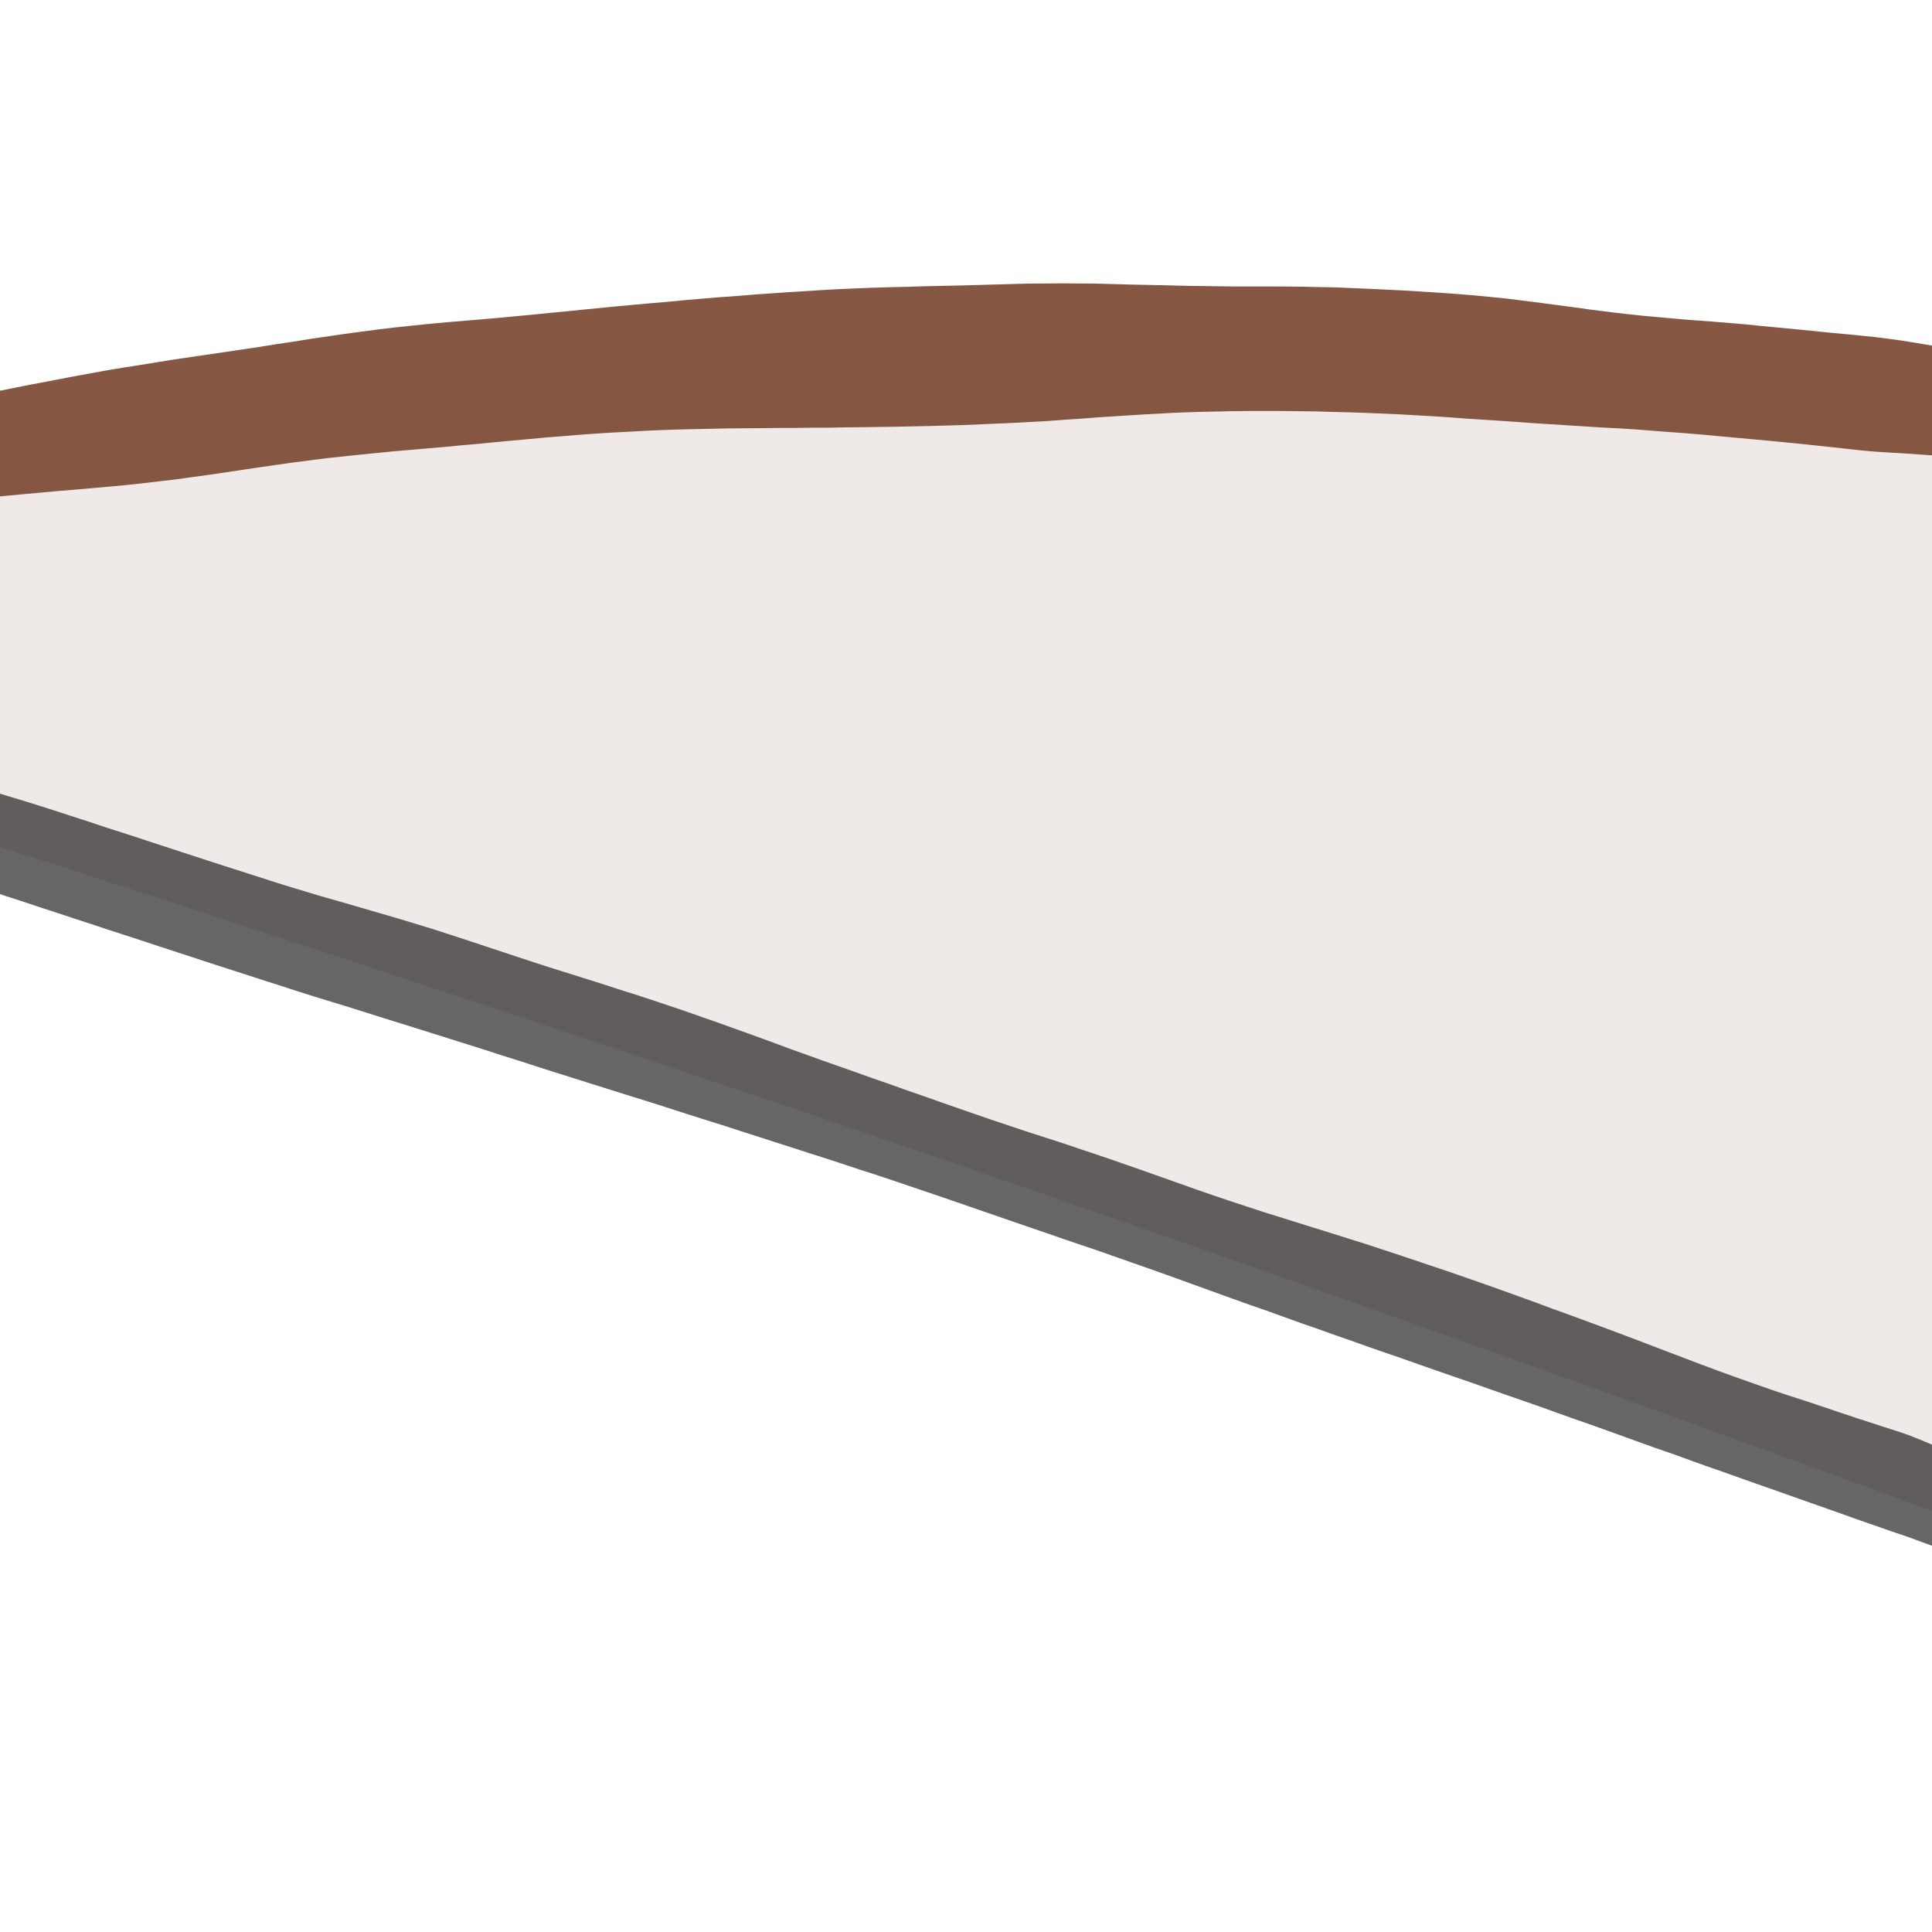
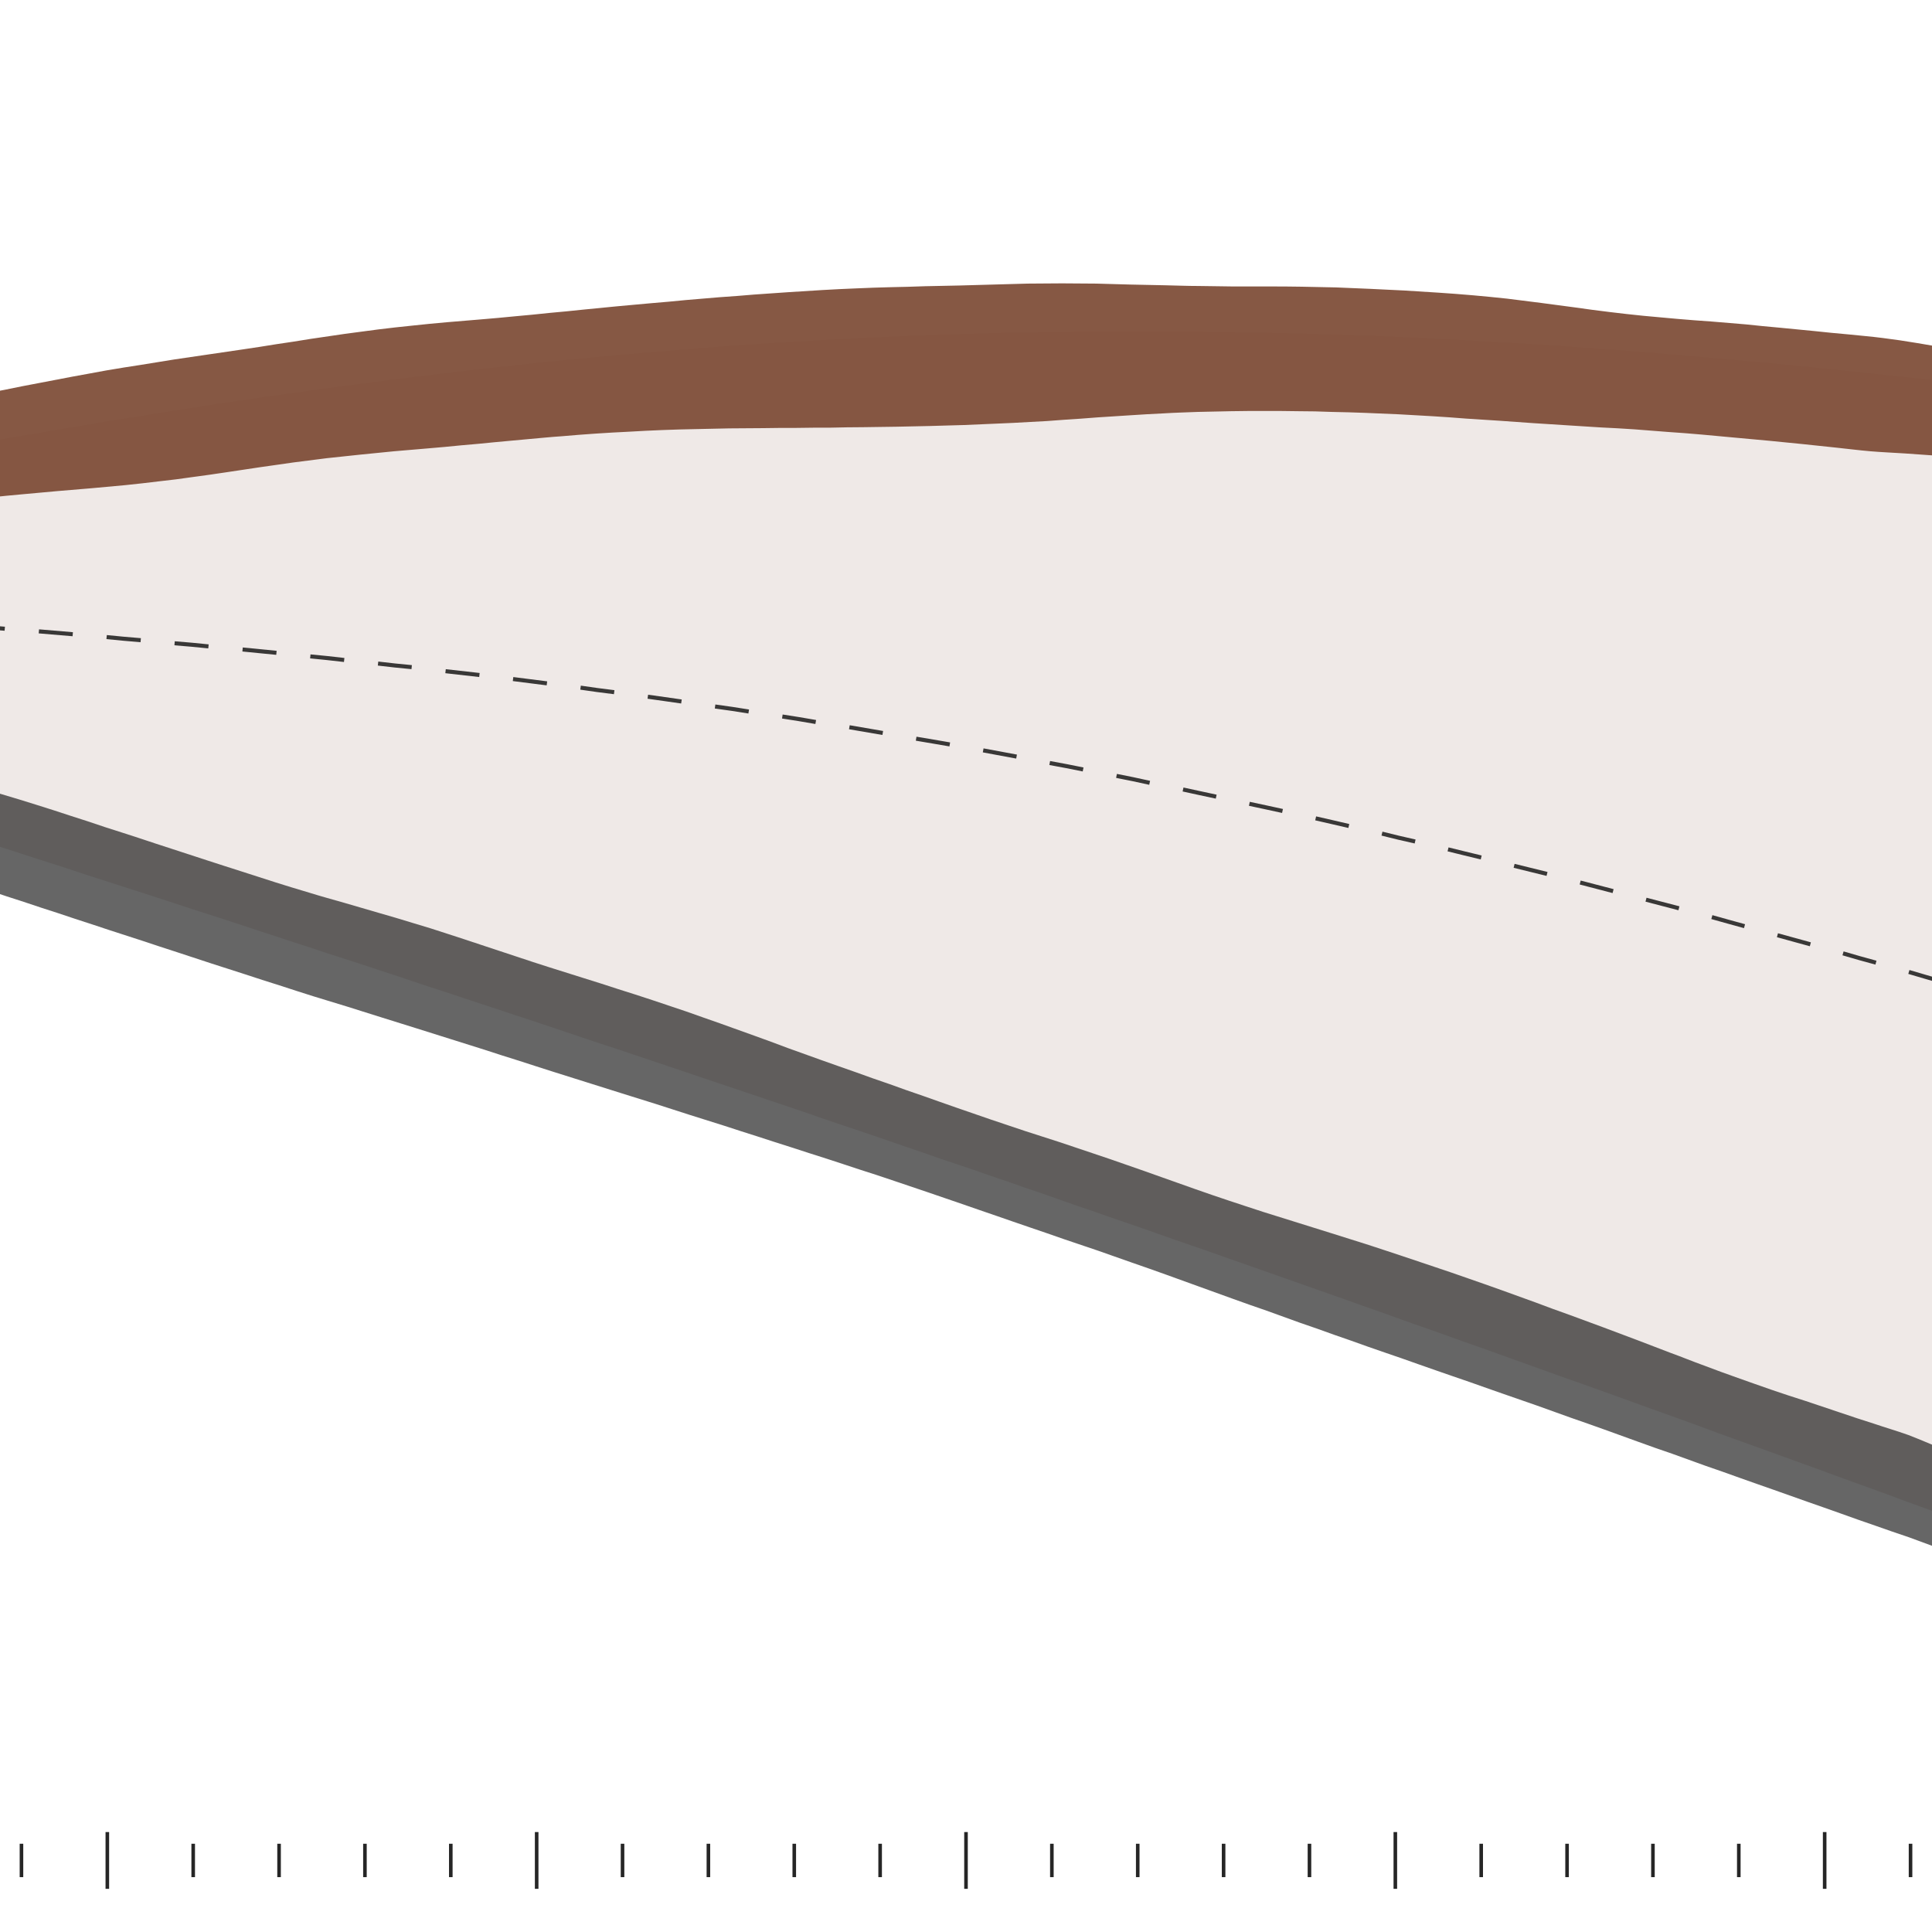
<svg xmlns="http://www.w3.org/2000/svg" viewBox="95 100 810 810" width="1000" height="1000" role="img" aria-label="Duas trajetorias e o intervalo entre elas como area">
  <rect x="-200" y="-200" width="1400" height="1400" fill="#FFF" />
  <path d="M-140.0,330.0 C-137.6,329.5 -130.6,328.1 -125.9,327.1 C-121.1,326.2 -116.4,325.2 -111.7,324.2 C-107.0,323.3 -102.3,322.3 -97.6,321.4 C-92.8,320.4 -88.1,319.4 -83.4,318.5 C-78.7,317.5 -74.0,316.6 -69.3,315.6 C-64.6,314.7 -59.8,313.7 -55.1,312.8 C-50.4,311.8 -45.7,310.9 -41.0,310.0 C-36.3,309.0 -31.5,308.1 -26.8,307.2 C-22.1,306.2 -17.4,305.3 -12.7,304.4 C-8.0,303.5 -3.2,302.5 1.5,301.6 C6.2,300.7 10.9,299.8 15.6,298.9 C20.3,298.0 25.1,297.1 29.8,296.2 C34.5,295.3 39.2,294.4 43.9,293.6 C48.6,292.7 53.4,291.8 58.1,290.9 C62.8,290.1 67.5,289.2 72.2,288.4 C77.0,287.5 81.7,286.7 86.4,285.8 C91.1,285.0 95.8,284.1 100.6,283.3 C105.3,282.5 110.0,281.7 114.7,280.9 C119.4,280.1 124.2,279.3 128.9,278.5 C133.6,277.7 138.3,276.9 143.0,276.1 C147.8,275.4 152.5,274.6 157.2,273.9 C161.9,273.1 166.6,272.4 171.4,271.6 C176.1,270.9 180.8,270.2 185.5,269.4 C190.3,268.7 195.0,268.0 199.7,267.3 C204.4,266.6 209.2,266.0 213.9,265.3 C218.6,264.6 223.3,264.0 228.1,263.3 C232.8,262.7 237.5,262.0 242.2,261.4 C247.0,260.8 251.7,260.2 256.4,259.6 C261.1,258.9 265.9,258.4 270.6,257.8 C275.3,257.2 280.0,256.6 284.8,256.1 C289.5,255.5 294.2,255.0 299.0,254.4 C303.7,253.9 308.4,253.4 313.1,252.9 C317.9,252.4 322.6,251.9 327.3,251.4 C332.1,250.9 336.8,250.5 341.5,250.0 C346.3,249.6 351.0,249.1 355.7,248.7 C360.5,248.3 365.2,247.9 369.9,247.5 C374.7,247.1 379.4,246.7 384.1,246.3 C388.9,245.9 393.6,245.6 398.3,245.2 C403.1,244.9 407.8,244.5 412.5,244.2 C417.3,243.9 422.0,243.6 426.7,243.3 C431.5,243.0 436.2,242.8 440.9,242.5 C445.7,242.2 450.4,242.0 455.2,241.8 C459.9,241.5 464.6,241.3 469.4,241.1 C474.1,240.9 478.9,240.7 483.6,240.5 C488.3,240.3 493.1,240.2 497.8,240.0 C502.6,239.9 507.3,239.8 512.0,239.6 C516.8,239.5 521.5,239.4 526.3,239.3 C531.0,239.2 535.7,239.1 540.5,239.1 C545.2,239.0 550.0,239.0 554.7,238.9 C559.5,238.9 564.2,238.9 569.0,238.9 C573.7,238.9 578.4,238.9 583.2,238.9 C587.9,238.9 592.7,239.0 597.4,239.0 C602.2,239.1 606.9,239.1 611.7,239.2 C616.4,239.3 621.2,239.4 625.9,239.5 C630.7,239.6 635.4,239.7 640.2,239.8 C644.9,239.9 649.7,240.1 654.4,240.2 C659.2,240.4 663.9,240.6 668.7,240.7 C673.4,240.9 678.2,241.1 682.9,241.3 C687.7,241.5 692.4,241.8 697.2,242.0 C701.9,242.2 706.7,242.5 711.4,242.7 C716.2,243.0 720.9,243.3 725.7,243.6 C730.5,243.8 735.2,244.1 740.0,244.4 C744.7,244.7 749.5,245.1 754.2,245.4 C759.0,245.7 763.7,246.1 768.5,246.4 C773.3,246.8 778.0,247.1 782.8,247.5 C787.5,247.9 792.3,248.3 797.0,248.7 C801.8,249.1 806.6,249.5 811.3,249.9 C816.1,250.3 820.8,250.7 825.6,251.2 C830.4,251.6 835.1,252.1 839.9,252.5 C844.6,253.0 849.4,253.4 854.2,253.9 C858.9,254.4 863.7,254.9 868.4,255.4 C873.2,255.9 878.0,256.4 882.7,256.9 C887.5,257.4 892.2,257.9 897.0,258.4 C901.8,259.0 906.5,259.5 911.3,260.0 C916.0,260.6 920.8,261.1 925.6,261.7 C930.3,262.2 935.1,262.8 939.9,263.4 C944.6,263.9 949.4,264.5 954.2,265.1 C958.9,265.7 963.7,266.3 968.4,266.9 C973.2,267.5 978.0,268.1 982.7,268.7 C987.5,269.3 992.3,269.9 997.0,270.5 C1001.8,271.1 1006.6,271.8 1011.3,272.4 C1016.1,273.0 1020.9,273.6 1025.6,274.3 C1030.4,274.9 1035.2,275.5 1039.9,276.2 C1044.7,276.8 1049.4,277.5 1054.2,278.1 C1059.0,278.8 1063.7,279.4 1068.5,280.1 C1073.3,280.7 1078.0,281.4 1082.8,282.0 C1087.6,282.7 1092.3,283.4 1097.1,284.0 C1101.9,284.7 1106.6,285.3 1111.4,286.0 C1116.2,286.7 1120.9,287.3 1125.7,288.0 C1130.5,288.7 1137.6,289.7 1140.0,290.0" fill="none" stroke="#FFF" stroke-width="70" stroke-linecap="round" />
  <path d="M-140.0,380.0 C-137.6,380.8 -130.4,383.0 -125.7,384.6 C-120.9,386.1 -116.1,387.6 -111.3,389.1 C-106.6,390.6 -101.8,392.2 -97.0,393.7 C-92.2,395.2 -87.4,396.7 -82.7,398.2 C-77.9,399.8 -73.1,401.3 -68.3,402.8 C-63.5,404.3 -58.8,405.8 -54.0,407.4 C-49.2,408.9 -44.4,410.4 -39.7,411.9 C-34.9,413.5 -30.1,415.0 -25.3,416.5 C-20.5,418.0 -15.8,419.6 -11.0,421.1 C-6.2,422.6 -1.4,424.1 3.3,425.7 C8.1,427.2 12.9,428.7 17.7,430.2 C22.4,431.8 27.2,433.3 32.0,434.8 C36.8,436.3 41.5,437.9 46.3,439.4 C51.1,440.9 55.9,442.5 60.6,444.0 C65.4,445.5 70.2,447.1 75.0,448.6 C79.7,450.1 84.5,451.7 89.3,453.2 C94.1,454.7 98.8,456.3 103.6,457.8 C108.4,459.4 113.1,460.9 117.9,462.4 C122.7,464.0 127.5,465.5 132.2,467.1 C137.0,468.6 141.8,470.2 146.5,471.7 C151.3,473.2 156.1,474.8 160.8,476.3 C165.6,477.9 170.4,479.4 175.1,481.0 C179.9,482.5 184.7,484.1 189.4,485.6 C194.2,487.2 199.0,488.7 203.7,490.3 C208.5,491.9 213.3,493.4 218.0,495.0 C222.8,496.5 227.6,498.1 232.3,499.7 C237.1,501.2 241.9,502.8 246.6,504.3 C251.4,505.9 256.2,507.5 260.9,509.0 C265.7,510.6 270.4,512.2 275.2,513.8 C280.0,515.3 284.7,516.9 289.5,518.5 C294.2,520.1 299.0,521.6 303.8,523.2 C308.5,524.8 313.3,526.4 318.0,527.9 C322.8,529.5 327.5,531.1 332.3,532.7 C337.1,534.3 341.8,535.9 346.6,537.5 C351.3,539.0 356.1,540.6 360.8,542.2 C365.6,543.8 370.3,545.4 375.1,547.0 C379.8,548.6 384.6,550.2 389.3,551.8 C394.1,553.4 398.8,555.0 403.6,556.6 C408.3,558.2 413.1,559.8 417.8,561.4 C422.6,563.0 427.3,564.6 432.1,566.2 C436.8,567.9 441.6,569.5 446.3,571.1 C451.1,572.7 455.8,574.3 460.6,575.9 C465.3,577.5 470.1,579.2 474.8,580.8 C479.5,582.4 484.3,584.0 489.0,585.7 C493.8,587.3 498.5,588.9 503.3,590.5 C508.0,592.2 512.7,593.8 517.5,595.4 C522.2,597.1 526.9,598.7 531.7,600.3 C536.4,602.0 541.2,603.6 545.9,605.3 C550.6,606.9 555.4,608.5 560.1,610.2 C564.8,611.8 569.6,613.5 574.3,615.1 C579.0,616.8 583.8,618.4 588.5,620.1 C593.2,621.7 598.0,623.4 602.7,625.0 C607.4,626.7 612.2,628.4 616.9,630.0 C621.6,631.7 626.4,633.3 631.1,635.0 C635.8,636.7 640.5,638.3 645.3,640.0 C650.0,641.7 654.7,643.3 659.5,645.0 C664.2,646.7 668.9,648.4 673.6,650.0 C678.4,651.7 683.1,653.4 687.8,655.1 C692.5,656.7 697.3,658.4 702.0,660.1 C706.7,661.8 711.4,663.5 716.1,665.1 C720.9,666.8 725.6,668.5 730.3,670.2 C735.0,671.9 739.8,673.6 744.5,675.3 C749.2,677.0 753.9,678.7 758.6,680.3 C763.3,682.0 768.1,683.7 772.8,685.4 C777.5,687.1 782.2,688.8 786.9,690.5 C791.7,692.2 796.4,693.9 801.1,695.6 C805.8,697.3 810.5,699.0 815.2,700.8 C819.9,702.5 824.7,704.2 829.4,705.9 C834.1,707.6 838.8,709.3 843.5,711.0 C848.2,712.7 852.9,714.4 857.6,716.1 C862.4,717.9 867.1,719.6 871.8,721.3 C876.5,723.0 881.2,724.7 885.9,726.4 C890.6,728.2 895.3,729.9 900.0,731.6 C904.7,733.3 909.5,735.0 914.2,736.8 C918.9,738.5 923.6,740.2 928.3,741.9 C933.0,743.7 937.7,745.4 942.4,747.1 C947.1,748.8 951.8,750.6 956.5,752.3 C961.2,754.0 965.9,755.8 970.7,757.5 C975.4,759.2 980.1,760.9 984.8,762.7 C989.5,764.4 994.2,766.1 998.9,767.9 C1003.6,769.6 1008.3,771.3 1013.0,773.1 C1017.7,774.8 1022.4,776.5 1027.1,778.3 C1031.8,780.0 1036.5,781.8 1041.2,783.5 C1045.9,785.2 1050.6,787.0 1055.3,788.7 C1060.0,790.4 1064.7,792.2 1069.5,793.9 C1074.2,795.7 1078.9,797.4 1083.6,799.1 C1088.3,800.9 1093.0,802.6 1097.7,804.3 C1102.4,806.1 1107.1,807.8 1111.8,809.6 C1116.5,811.3 1121.2,813.0 1125.9,814.8 C1130.6,816.5 1137.6,819.1 1140.0,820.0" fill="none" stroke="#FFF" stroke-width="60" stroke-linecap="round" />
  <path d="M-140.0,330.0 C-137.6,329.5 -130.6,328.1 -125.9,327.1 C-121.1,326.2 -116.4,325.2 -111.7,324.2 C-107.0,323.3 -102.3,322.3 -97.6,321.4 C-92.8,320.4 -88.1,319.4 -83.4,318.5 C-78.7,317.5 -74.0,316.6 -69.3,315.6 C-64.6,314.7 -59.8,313.7 -55.1,312.8 C-50.4,311.8 -45.7,310.9 -41.0,310.0 C-36.3,309.0 -31.5,308.1 -26.8,307.2 C-22.1,306.2 -17.4,305.3 -12.7,304.4 C-8.0,303.5 -3.2,302.5 1.5,301.6 C6.2,300.7 10.9,299.8 15.6,298.9 C20.3,298.0 25.1,297.1 29.8,296.2 C34.5,295.3 39.2,294.4 43.9,293.6 C48.6,292.7 53.4,291.8 58.1,290.9 C62.8,290.1 67.5,289.2 72.2,288.4 C77.0,287.5 81.7,286.7 86.4,285.8 C91.1,285.0 95.8,284.1 100.6,283.3 C105.3,282.5 110.0,281.7 114.7,280.9 C119.4,280.1 124.2,279.3 128.9,278.5 C133.6,277.7 138.3,276.9 143.0,276.1 C147.8,275.4 152.5,274.6 157.2,273.9 C161.9,273.1 166.6,272.4 171.4,271.6 C176.1,270.9 180.8,270.2 185.5,269.4 C190.3,268.7 195.0,268.0 199.7,267.3 C204.4,266.6 209.2,266.0 213.9,265.3 C218.6,264.6 223.3,264.0 228.1,263.3 C232.8,262.7 237.5,262.0 242.2,261.4 C247.0,260.8 251.7,260.2 256.4,259.6 C261.1,258.9 265.9,258.4 270.6,257.8 C275.3,257.2 280.0,256.6 284.8,256.1 C289.5,255.5 294.2,255.0 299.0,254.4 C303.7,253.9 308.4,253.4 313.1,252.9 C317.9,252.4 322.6,251.9 327.3,251.4 C332.1,250.9 336.8,250.5 341.5,250.0 C346.3,249.6 351.0,249.1 355.7,248.7 C360.5,248.3 365.2,247.9 369.9,247.5 C374.7,247.1 379.4,246.7 384.1,246.3 C388.9,245.9 393.6,245.6 398.3,245.2 C403.1,244.9 407.8,244.5 412.5,244.2 C417.3,243.9 422.0,243.6 426.7,243.3 C431.5,243.0 436.2,242.8 440.9,242.5 C445.7,242.2 450.4,242.0 455.2,241.8 C459.9,241.5 464.6,241.3 469.4,241.1 C474.1,240.9 478.9,240.7 483.6,240.5 C488.3,240.3 493.1,240.2 497.8,240.0 C502.6,239.9 507.3,239.8 512.0,239.6 C516.8,239.5 521.5,239.4 526.3,239.3 C531.0,239.2 535.7,239.1 540.5,239.1 C545.2,239.0 550.0,239.0 554.7,238.9 C559.5,238.9 564.2,238.9 569.0,238.9 C573.7,238.9 578.4,238.9 583.2,238.9 C587.9,238.9 592.7,239.0 597.4,239.0 C602.2,239.1 606.9,239.1 611.7,239.2 C616.4,239.3 621.2,239.4 625.9,239.5 C630.7,239.6 635.4,239.7 640.2,239.8 C644.9,239.9 649.7,240.1 654.4,240.2 C659.2,240.4 663.9,240.6 668.7,240.7 C673.4,240.9 678.2,241.1 682.9,241.3 C687.7,241.5 692.4,241.8 697.2,242.0 C701.9,242.2 706.7,242.5 711.4,242.7 C716.2,243.0 720.9,243.3 725.7,243.6 C730.5,243.8 735.2,244.1 740.0,244.4 C744.7,244.7 749.5,245.1 754.2,245.4 C759.0,245.7 763.7,246.1 768.5,246.4 C773.3,246.8 778.0,247.1 782.8,247.5 C787.5,247.9 792.3,248.3 797.0,248.7 C801.8,249.1 806.6,249.5 811.3,249.9 C816.1,250.3 820.8,250.7 825.6,251.2 C830.4,251.6 835.1,252.1 839.9,252.5 C844.6,253.0 849.4,253.4 854.2,253.9 C858.9,254.4 863.7,254.9 868.4,255.4 C873.2,255.9 878.0,256.4 882.7,256.9 C887.5,257.4 892.2,257.9 897.0,258.4 C901.8,259.0 906.5,259.5 911.3,260.0 C916.0,260.6 920.8,261.1 925.6,261.7 C930.3,262.2 935.1,262.8 939.9,263.4 C944.6,263.9 949.4,264.5 954.2,265.1 C958.9,265.7 963.7,266.3 968.4,266.9 C973.2,267.5 978.0,268.1 982.7,268.7 C987.5,269.3 992.3,269.9 997.0,270.5 C1001.8,271.1 1006.6,271.8 1011.3,272.4 C1016.1,273.0 1020.9,273.6 1025.6,274.3 C1030.4,274.9 1035.2,275.5 1039.9,276.2 C1044.7,276.8 1049.4,277.5 1054.2,278.1 C1059.0,278.8 1063.7,279.4 1068.5,280.1 C1073.3,280.7 1078.0,281.4 1082.8,282.0 C1087.6,282.7 1092.3,283.4 1097.1,284.0 C1101.9,284.7 1106.6,285.3 1111.4,286.0 C1116.2,286.7 1120.9,287.3 1125.7,288.0 C1130.5,288.7 1137.6,201.3 1140.0,290.0 C1142.4,378.7 1142.4,732.5 1140.0,820.0 C1137.6,907.5 1130.6,816.5 1125.9,814.8 C1121.2,813.0 1116.5,811.3 1111.8,809.6 C1107.1,807.8 1102.4,806.1 1097.7,804.3 C1093.0,802.6 1088.3,800.9 1083.6,799.1 C1078.9,797.4 1074.2,795.7 1069.5,793.9 C1064.7,792.2 1060.0,790.4 1055.3,788.7 C1050.6,787.0 1045.9,785.2 1041.2,783.5 C1036.5,781.8 1031.8,780.0 1027.1,778.3 C1022.4,776.5 1017.7,774.8 1013.0,773.1 C1008.3,771.3 1003.6,769.6 998.9,767.9 C994.2,766.1 989.5,764.4 984.8,762.7 C980.1,760.9 975.4,759.2 970.7,757.5 C965.9,755.8 961.2,754.0 956.5,752.3 C951.8,750.6 947.1,748.8 942.4,747.1 C937.7,745.4 933.0,743.7 928.3,741.9 C923.6,740.2 918.9,738.5 914.2,736.8 C909.5,735.0 904.7,733.3 900.0,731.6 C895.3,729.9 890.6,728.2 885.9,726.4 C881.2,724.7 876.5,723.0 871.8,721.3 C867.1,719.6 862.4,717.9 857.6,716.1 C852.9,714.4 848.2,712.7 843.5,711.0 C838.8,709.3 834.1,707.6 829.4,705.9 C824.7,704.2 819.9,702.5 815.2,700.8 C810.5,699.0 805.8,697.3 801.1,695.6 C796.4,693.9 791.7,692.2 786.9,690.5 C782.2,688.8 777.5,687.1 772.8,685.4 C768.1,683.7 763.3,682.0 758.6,680.3 C753.9,678.7 749.2,677.0 744.5,675.3 C739.8,673.6 735.0,671.9 730.3,670.2 C725.6,668.5 720.9,666.8 716.1,665.1 C711.4,663.5 706.7,661.8 702.0,660.1 C697.3,658.4 692.5,656.7 687.8,655.1 C683.1,653.4 678.4,651.7 673.6,650.0 C668.9,648.4 664.2,646.7 659.5,645.0 C654.7,643.3 650.0,641.7 645.3,640.0 C640.5,638.3 635.8,636.7 631.1,635.0 C626.4,633.3 621.6,631.7 616.9,630.0 C612.2,628.4 607.4,626.7 602.7,625.0 C598.0,623.4 593.2,621.7 588.5,620.1 C583.8,618.4 579.0,616.8 574.3,615.1 C569.6,613.5 564.8,611.8 560.1,610.2 C555.4,608.5 550.6,606.9 545.9,605.3 C541.2,603.6 536.4,602.0 531.7,600.3 C526.9,598.7 522.2,597.1 517.5,595.4 C512.7,593.8 508.0,592.2 503.3,590.5 C498.5,588.9 493.8,587.3 489.0,585.7 C484.3,584.0 479.5,582.4 474.8,580.8 C470.1,579.2 465.3,577.5 460.6,575.9 C455.8,574.3 451.1,572.7 446.3,571.1 C441.6,569.5 436.8,567.9 432.1,566.2 C427.3,564.6 422.6,563.0 417.8,561.4 C413.1,559.8 408.3,558.2 403.6,556.6 C398.8,555.0 394.1,553.4 389.3,551.8 C384.6,550.2 379.8,548.6 375.1,547.0 C370.3,545.4 365.6,543.8 360.8,542.2 C356.1,540.6 351.3,539.0 346.6,537.5 C341.8,535.9 337.1,534.3 332.3,532.7 C327.5,531.1 322.8,529.5 318.0,527.9 C313.3,526.4 308.5,524.8 303.8,523.2 C299.0,521.6 294.2,520.1 289.5,518.5 C284.7,516.9 280.0,515.3 275.2,513.8 C270.4,512.2 265.7,510.6 260.9,509.0 C256.2,507.5 251.4,505.9 246.6,504.3 C241.9,502.8 237.1,501.2 232.3,499.7 C227.6,498.1 222.8,496.5 218.0,495.0 C213.3,493.4 208.5,491.9 203.7,490.3 C199.0,488.7 194.2,487.2 189.4,485.6 C184.7,484.1 179.9,482.5 175.1,481.0 C170.4,479.4 165.6,477.9 160.8,476.3 C156.1,474.8 151.3,473.2 146.5,471.7 C141.8,470.2 137.0,468.6 132.2,467.1 C127.5,465.5 122.7,464.0 117.9,462.4 C113.1,460.9 108.4,459.4 103.6,457.8 C98.8,456.3 94.1,454.7 89.3,453.2 C84.5,451.7 79.7,450.1 75.0,448.6 C70.2,447.1 65.4,445.5 60.6,444.0 C55.9,442.5 51.1,440.9 46.3,439.4 C41.5,437.9 36.8,436.3 32.0,434.8 C27.2,433.3 22.4,431.8 17.7,430.2 C12.9,428.7 8.1,427.2 3.3,425.7 C-1.4,424.1 -6.2,422.6 -11.0,421.1 C-15.8,419.6 -20.5,418.0 -25.3,416.5 C-30.1,415.0 -34.9,413.5 -39.7,411.9 C-44.4,410.4 -49.2,408.9 -54.0,407.4 C-58.8,405.8 -63.5,404.3 -68.3,402.8 C-73.1,401.3 -77.9,399.8 -82.7,398.2 C-87.4,396.7 -92.2,395.2 -97.0,393.7 C-101.8,392.2 -106.6,390.6 -111.3,389.1 C-116.1,387.6 -120.9,386.1 -125.7,384.6 C-130.4,383.0 -137.6,380.8 -140.0,380.0 Z" fill="#7C4A34" fill-opacity=".12" stroke="none" />
  <path d="M-140.0,330.0 C-137.6,330.0 -130.3,329.6 -125.3,329.7 C-120.4,329.9 -115.4,330.3 -110.4,330.7 C-105.4,331.2 -100.3,331.8 -95.4,332.2 C-90.4,332.6 -85.3,333.2 -80.5,333.1 C-75.6,333.0 -70.8,332.2 -66.1,331.5 C-61.3,330.8 -56.6,329.7 -51.9,328.9 C-47.2,328.1 -42.4,327.3 -37.7,326.5 C-32.9,325.7 -28.2,325.0 -23.5,324.2 C-18.7,323.5 -14.0,322.8 -9.2,322.1 C-4.5,321.4 0.3,320.7 5.0,320.0 C9.8,319.3 14.5,318.6 19.3,317.9 C24.0,317.2 28.7,316.5 33.5,315.8 C38.2,315.2 43.0,314.5 47.7,313.9 C52.5,313.2 57.2,312.6 61.9,312.0 C66.7,311.4 71.4,310.8 76.2,310.2 C80.9,309.6 85.7,309.1 90.4,308.6 C95.2,308.1 100.0,307.6 104.7,307.2 C109.5,306.8 114.2,306.3 119.0,305.9 C123.8,305.5 128.5,305.1 133.3,304.7 C138.0,304.3 142.8,303.8 147.5,303.4 C152.2,302.9 157.0,302.4 161.7,301.8 C166.4,301.3 171.1,300.7 175.8,300.0 C180.5,299.4 185.2,298.7 189.9,298.0 C194.5,297.3 199.2,296.6 203.9,295.9 C208.6,295.2 213.3,294.6 217.9,293.9 C222.6,293.3 227.3,292.7 232.0,292.1 C236.7,291.6 241.4,291.1 246.1,290.6 C250.8,290.1 255.5,289.7 260.2,289.2 C264.9,288.8 269.6,288.4 274.3,288.0 C279.0,287.6 283.7,287.2 288.4,286.7 C293.1,286.3 297.7,285.9 302.4,285.4 C307.1,285.0 311.8,284.5 316.5,284.1 C321.2,283.7 325.8,283.2 330.5,282.9 C335.2,282.5 339.9,282.1 344.6,281.8 C349.3,281.5 353.9,281.2 358.6,281.0 C363.3,280.7 368.0,280.5 372.7,280.3 C377.4,280.1 382.1,280.0 386.8,279.9 C391.5,279.8 396.1,279.7 400.8,279.6 C405.5,279.6 410.2,279.5 414.9,279.5 C419.6,279.4 424.3,279.4 428.9,279.4 C433.6,279.3 438.3,279.3 443.0,279.3 C447.7,279.2 452.3,279.1 457.0,279.1 C461.7,279.0 466.3,279.0 471.0,278.9 C475.7,278.8 480.3,278.7 485.0,278.6 C489.7,278.5 494.3,278.3 499.0,278.2 C503.7,278.0 508.3,277.8 513.0,277.6 C517.7,277.4 522.3,277.2 527.0,276.9 C531.7,276.7 536.3,276.4 541.0,276.0 C545.7,275.7 550.3,275.4 555.0,275.0 C559.7,274.7 564.3,274.4 569.0,274.1 C573.7,273.8 578.4,273.5 583.0,273.3 C587.7,273.0 592.4,272.9 597.1,272.7 C601.8,272.6 606.5,272.5 611.1,272.4 C615.8,272.3 620.5,272.3 625.2,272.3 C629.9,272.3 634.6,272.3 639.3,272.4 C644.0,272.4 648.7,272.5 653.3,272.7 C658.0,272.8 662.7,272.9 667.4,273.1 C672.1,273.3 676.8,273.5 681.5,273.7 C686.2,274.0 690.9,274.2 695.6,274.5 C700.3,274.8 705.0,275.1 709.7,275.5 C714.4,275.8 719.0,276.1 723.7,276.4 C728.4,276.7 733.1,277.1 737.8,277.4 C742.5,277.7 747.2,278.0 751.9,278.3 C756.7,278.6 761.4,278.9 766.1,279.2 C770.8,279.4 775.5,279.7 780.2,280.0 C784.9,280.4 789.6,280.7 794.3,281.1 C799.1,281.4 803.8,281.8 808.5,282.2 C813.2,282.6 817.9,283.1 822.6,283.5 C827.3,283.9 832.1,284.4 836.8,284.8 C841.5,285.3 846.2,285.7 850.9,286.2 C855.6,286.7 860.4,287.2 865.1,287.7 C869.8,288.2 874.5,288.8 879.2,289.2 C884.0,289.6 888.8,289.8 893.5,290.1 C898.3,290.4 903.0,290.8 907.7,291.1 C912.5,291.5 917.2,292.0 922.0,292.4 C926.7,292.8 931.5,293.3 936.2,293.8 C941.0,294.2 945.7,294.7 950.5,295.2 C955.2,295.7 960.0,296.2 964.7,296.7 C969.5,297.3 974.2,298.1 979.0,298.4 C983.7,298.7 988.6,298.7 993.4,298.7 C998.2,298.7 1003.0,298.6 1007.9,298.6 C1012.7,298.5 1017.6,298.4 1022.4,298.2 C1027.3,298.1 1032.2,297.9 1037.0,297.7 C1041.9,297.5 1046.8,297.3 1051.6,297.0 C1056.5,296.8 1061.4,296.5 1066.3,296.2 C1071.2,295.9 1076.1,295.6 1081.0,295.2 C1085.9,294.8 1090.8,294.5 1095.7,294.0 C1100.6,293.6 1105.5,293.2 1110.5,292.7 C1115.4,292.3 1120.3,291.8 1125.2,291.3 C1130.2,290.9 1137.5,290.2 1140.0,290.0 L1082.8,282.1 C1080.4,281.7 1073.3,280.5 1068.6,279.6 C1063.8,278.8 1059.1,277.8 1054.4,276.9 C1049.6,276.0 1044.9,275.1 1040.2,274.1 C1035.5,273.1 1030.8,272.2 1026.0,271.2 C1021.3,270.1 1016.6,269.1 1011.9,268.1 C1007.2,267.0 1002.5,265.9 997.8,264.8 C993.1,263.6 988.4,262.4 983.7,261.3 C979.0,260.1 974.3,259.0 969.6,258.0 C964.8,256.9 960.1,255.8 955.4,254.8 C950.7,253.7 946.0,252.8 941.3,251.8 C936.5,250.8 931.8,249.9 927.1,248.9 C922.3,248.0 917.6,247.1 912.9,246.3 C908.1,245.4 903.4,244.6 898.6,243.8 C893.9,243.0 889.1,242.3 884.3,241.7 C879.6,241.1 874.8,240.7 870.0,240.2 C865.2,239.8 860.4,239.3 855.7,238.8 C850.9,238.3 846.1,237.9 841.3,237.4 C836.5,237.0 831.8,236.5 827.0,236.0 C822.2,235.6 817.4,235.2 812.6,234.8 C807.9,234.5 803.1,234.1 798.3,233.7 C793.5,233.3 788.7,232.8 784.0,232.4 C779.2,231.9 774.4,231.4 769.7,230.8 C764.9,230.2 760.1,229.6 755.4,228.9 C750.6,228.3 745.9,227.6 741.1,227.0 C736.3,226.4 731.6,225.8 726.8,225.2 C722.0,224.7 717.2,224.2 712.5,223.8 C707.7,223.4 702.9,223.0 698.1,222.7 C693.3,222.4 688.6,222.1 683.8,221.8 C679.0,221.6 674.2,221.3 669.4,221.1 C664.6,220.9 659.9,220.7 655.1,220.5 C650.3,220.4 645.5,220.3 640.7,220.2 C635.9,220.1 631.1,220.1 626.3,220.1 C621.6,220.1 616.8,220.1 612.0,220.1 C607.2,220.0 602.4,220.0 597.6,219.9 C592.8,219.9 588.1,219.7 583.3,219.6 C578.5,219.5 573.7,219.4 568.9,219.3 C564.1,219.2 559.4,219.0 554.6,218.9 C549.8,218.9 545.0,218.8 540.2,218.8 C535.4,218.8 530.7,218.9 525.9,218.9 C521.1,219.0 516.3,219.2 511.5,219.3 C506.7,219.4 502.0,219.6 497.2,219.7 C492.4,219.8 487.6,219.9 482.8,220.0 C478.0,220.2 473.3,220.3 468.5,220.4 C463.7,220.5 458.9,220.7 454.1,220.9 C449.4,221.1 444.6,221.3 439.8,221.6 C435.0,221.9 430.2,222.2 425.5,222.5 C420.7,222.8 415.9,223.2 411.1,223.5 C406.4,223.9 401.6,224.3 396.8,224.6 C392.1,225.0 387.3,225.4 382.5,225.8 C377.7,226.3 373.0,226.7 368.2,227.1 C363.4,227.5 358.7,228.0 353.9,228.4 C349.1,228.9 344.4,229.3 339.6,229.8 C334.8,230.3 330.1,230.8 325.3,231.2 C320.5,231.7 315.8,232.2 311.0,232.6 C306.2,233.1 301.4,233.5 296.7,233.9 C291.9,234.3 287.1,234.7 282.3,235.1 C277.5,235.5 272.8,236.0 268.0,236.5 C263.2,237.0 258.4,237.5 253.7,238.1 C248.9,238.7 244.2,239.4 239.4,240.0 C234.6,240.7 229.9,241.4 225.1,242.1 C220.4,242.9 215.7,243.6 210.9,244.3 C206.2,245.1 201.4,245.8 196.7,246.5 C191.9,247.2 187.1,247.9 182.4,248.6 C177.6,249.3 172.9,250.0 168.1,250.7 C163.4,251.5 158.6,252.2 153.9,253.0 C149.1,253.7 144.4,254.5 139.6,255.3 C134.9,256.2 130.2,257.0 125.4,257.9 C120.7,258.8 116.0,259.7 111.3,260.6 C106.5,261.5 101.8,262.4 97.1,263.4 C92.3,264.3 87.6,265.2 82.9,266.1 C78.2,267.0 73.4,267.9 68.7,268.9 C64.0,269.8 59.3,270.8 54.6,271.8 C49.8,272.7 45.1,273.7 40.4,274.7 C35.7,275.7 31.0,276.7 26.3,277.8 C21.6,278.8 16.9,279.9 12.2,280.9 C7.5,282.0 2.8,283.0 -1.9,284.1 C-6.6,285.2 -11.3,286.3 -16.0,287.3 C-20.7,288.4 -25.4,289.5 -30.1,290.6 C-34.8,291.7 -39.5,292.8 -44.2,293.9 C-48.9,295.0 -53.5,296.1 -58.2,297.2 C-62.9,298.3 -67.7,299.2 -72.3,300.5 C-77.0,301.8 -81.6,303.0 -86.2,304.8 C-90.7,306.7 -95.1,309.2 -99.6,311.5 C-104.0,313.8 -108.4,316.2 -112.9,318.5 C-117.3,320.7 -121.8,322.9 -126.3,324.8 C-130.8,326.8 -137.7,329.1 -140.0,330.0 Z" fill="#7C4A34" fill-opacity="0.92" stroke="none" />
  <path d="M-140.0,380.0 C-137.8,381.3 -131.1,385.2 -126.8,388.0 C-122.4,390.8 -118.1,393.9 -113.8,396.9 C-109.5,399.9 -105.3,403.3 -101.0,406.2 C-96.7,409.2 -92.4,412.4 -87.9,414.8 C-83.4,417.2 -78.7,418.8 -74.0,420.5 C-69.3,422.3 -64.4,423.6 -59.6,425.1 C-54.9,426.7 -50.1,428.2 -45.3,429.8 C-40.6,431.3 -35.8,432.9 -31.1,434.5 C-26.3,436.0 -21.5,437.6 -16.8,439.1 C-12.0,440.7 -7.2,442.2 -2.4,443.7 C2.3,445.3 7.1,446.8 11.9,448.3 C16.7,449.8 21.5,451.2 26.3,452.7 C31.0,454.2 35.8,455.7 40.6,457.2 C45.4,458.7 50.2,460.3 54.9,461.8 C59.7,463.3 64.5,464.8 69.2,466.4 C74.0,467.9 78.8,469.5 83.5,471.1 C88.3,472.6 93.1,474.2 97.8,475.8 C102.6,477.3 107.3,478.9 112.1,480.5 C116.9,482.0 121.6,483.6 126.4,485.2 C131.1,486.7 135.9,488.3 140.7,489.9 C145.4,491.4 150.2,493.0 154.9,494.5 C159.7,496.1 164.5,497.7 169.2,499.2 C174.0,500.8 178.7,502.3 183.5,503.9 C188.3,505.4 193.0,507.0 197.8,508.5 C202.6,510.1 207.3,511.6 212.1,513.1 C216.9,514.7 221.7,516.2 226.4,517.7 C231.2,519.2 236.0,520.6 240.8,522.1 C245.6,523.6 250.4,525.1 255.1,526.6 C259.9,528.1 264.7,529.6 269.5,531.1 C274.3,532.6 279.0,534.1 283.8,535.6 C288.6,537.1 293.4,538.6 298.1,540.1 C302.9,541.7 307.7,543.2 312.5,544.7 C317.2,546.2 322.0,547.8 326.8,549.3 C331.6,550.8 336.3,552.3 341.1,553.8 C345.9,555.3 350.7,556.8 355.4,558.3 C360.2,559.8 365.0,561.3 369.8,562.8 C374.6,564.3 379.3,565.9 384.1,567.4 C388.9,568.9 393.6,570.4 398.4,571.9 C403.2,573.5 408.0,575.0 412.7,576.5 C417.5,578.1 422.3,579.6 427.0,581.1 C431.8,582.7 436.6,584.2 441.3,585.7 C446.1,587.3 450.9,588.8 455.6,590.4 C460.4,591.9 465.2,593.5 469.9,595.1 C474.7,596.7 479.4,598.3 484.1,599.9 C488.9,601.5 493.6,603.2 498.4,604.8 C503.1,606.4 507.8,608.1 512.6,609.7 C517.3,611.3 522.0,613.0 526.8,614.6 C531.5,616.2 536.2,617.8 541.0,619.5 C545.7,621.1 550.5,622.7 555.2,624.3 C559.9,626.0 564.7,627.6 569.4,629.3 C574.1,630.9 578.8,632.6 583.6,634.3 C588.3,636.0 593.0,637.7 597.7,639.4 C602.4,641.1 607.1,642.8 611.8,644.5 C616.5,646.2 621.3,647.9 626.0,649.5 C630.7,651.2 635.4,652.9 640.1,654.6 C644.9,656.2 649.6,657.9 654.3,659.6 C659.0,661.2 663.8,662.9 668.5,664.6 C673.2,666.2 677.9,667.9 682.7,669.5 C687.4,671.2 692.1,672.8 696.9,674.5 C701.6,676.1 706.3,677.8 711.1,679.4 C715.8,681.1 720.5,682.7 725.3,684.4 C730.0,686.0 734.7,687.7 739.4,689.3 C744.2,691.0 748.9,692.7 753.6,694.4 C758.3,696.0 763.0,697.7 767.8,699.4 C772.5,701.1 777.2,702.8 781.9,704.5 C786.6,706.2 791.3,707.9 796.1,709.5 C800.8,711.2 805.5,712.9 810.2,714.6 C814.9,716.2 819.7,717.9 824.4,719.6 C829.1,721.3 833.8,722.9 838.6,724.6 C843.3,726.3 848.0,727.9 852.7,729.6 C857.5,731.3 862.2,732.9 866.9,734.6 C871.6,736.3 876.4,738.0 881.1,739.6 C885.8,741.3 890.6,742.9 895.3,744.5 C900.0,746.2 904.7,748.0 909.4,749.7 C914.1,751.5 918.8,753.3 923.5,755.1 C928.2,756.8 932.8,758.6 937.5,760.4 C942.2,762.2 946.9,764.0 951.6,765.7 C956.3,767.4 961.0,769.1 965.8,770.8 C970.5,772.5 975.2,774.3 979.9,775.8 C984.7,777.4 989.5,778.8 994.3,780.2 C999.2,781.6 1004.0,783.0 1008.8,784.4 C1013.7,785.8 1018.5,787.2 1023.3,788.5 C1028.2,789.9 1033.0,791.3 1037.8,792.7 C1042.7,794.0 1047.5,795.4 1052.4,796.7 C1057.2,798.1 1062.1,799.4 1066.9,800.7 C1071.8,802.0 1076.7,803.3 1081.5,804.6 C1086.4,805.9 1091.3,807.1 1096.2,808.4 C1101.1,809.7 1105.9,810.9 1110.8,812.2 C1115.7,813.4 1120.6,814.7 1125.5,816.0 C1130.3,817.3 1137.6,819.3 1140.0,820.0 L1084.8,795.8 C1082.5,794.7 1075.7,791.4 1071.2,789.1 C1066.7,786.9 1062.2,784.6 1057.7,782.2 C1053.2,779.9 1048.8,777.6 1044.3,775.2 C1039.8,772.8 1035.4,770.4 1030.9,767.9 C1026.5,765.5 1022.1,763.0 1017.6,760.5 C1013.2,758.0 1008.8,755.4 1004.4,752.9 C1000.0,750.4 995.6,747.7 991.1,745.4 C986.7,743.0 982.1,740.8 977.6,738.6 C973.1,736.3 968.6,734.1 964.0,731.9 C959.5,729.7 955.0,727.5 950.4,725.4 C945.8,723.2 941.3,721.1 936.7,719.1 C932.1,717.0 927.5,715.0 922.8,713.1 C918.2,711.1 913.6,709.2 908.9,707.3 C904.3,705.4 899.7,703.4 895.0,701.6 C890.2,699.9 885.4,698.5 880.7,696.9 C875.9,695.4 871.1,693.8 866.4,692.2 C861.6,690.6 856.8,689.0 852.1,687.4 C847.3,685.9 842.5,684.3 837.8,682.7 C833.0,681.0 828.3,679.4 823.6,677.7 C818.8,676.0 814.1,674.3 809.4,672.5 C804.7,670.8 800.1,668.9 795.4,667.2 C790.7,665.4 786.0,663.6 781.3,661.8 C776.6,660.0 771.9,658.3 767.2,656.5 C762.5,654.8 757.8,653.0 753.1,651.3 C748.3,649.6 743.6,647.9 738.9,646.1 C734.2,644.4 729.5,642.7 724.8,641.0 C720.0,639.3 715.3,637.6 710.6,636.0 C705.8,634.3 701.1,632.7 696.3,631.1 C691.6,629.5 686.8,627.9 682.0,626.3 C677.3,624.7 672.5,623.2 667.7,621.6 C662.9,620.1 658.1,618.6 653.4,617.1 C648.6,615.6 643.8,614.1 639.0,612.6 C634.2,611.1 629.4,609.6 624.6,608.1 C619.8,606.5 615.0,605.0 610.3,603.4 C605.5,601.8 600.8,600.2 596.0,598.5 C591.3,596.9 586.6,595.1 581.9,593.5 C577.1,591.8 572.4,590.1 567.7,588.5 C562.9,586.8 558.2,585.2 553.4,583.6 C548.7,582.0 543.9,580.4 539.1,578.8 C534.3,577.3 529.6,575.7 524.8,574.2 C520.0,572.6 515.3,571.0 510.5,569.4 C505.8,567.8 501.0,566.1 496.3,564.5 C491.5,562.8 486.8,561.2 482.1,559.5 C477.3,557.9 472.6,556.2 467.9,554.5 C463.1,552.9 458.4,551.2 453.7,549.5 C448.9,547.8 444.2,546.2 439.5,544.5 C434.8,542.8 430.0,541.1 425.3,539.4 C420.6,537.6 415.9,535.9 411.2,534.2 C406.4,532.5 401.7,530.8 397.0,529.1 C392.2,527.4 387.5,525.8 382.8,524.1 C378.0,522.5 373.3,520.9 368.5,519.3 C363.7,517.7 359.0,516.2 354.2,514.7 C349.4,513.1 344.6,511.6 339.8,510.1 C335.0,508.6 330.2,507.1 325.5,505.6 C320.7,504.1 315.9,502.5 311.1,500.9 C306.4,499.4 301.6,497.7 296.9,496.2 C292.1,494.6 287.3,493.0 282.6,491.5 C277.8,489.9 273.0,488.4 268.2,487.0 C263.4,485.5 258.6,484.1 253.7,482.7 C248.9,481.3 244.1,479.9 239.3,478.5 C234.4,477.1 229.6,475.8 224.8,474.3 C220.0,472.9 215.2,471.4 210.4,469.9 C205.6,468.4 200.9,466.8 196.1,465.3 C191.3,463.8 186.5,462.2 181.8,460.7 C177.0,459.1 172.2,457.6 167.4,456.0 C162.7,454.5 157.9,452.9 153.1,451.3 C148.4,449.8 143.6,448.2 138.8,446.7 C134.1,445.1 129.3,443.5 124.5,442.0 C119.7,440.4 115.0,438.9 110.2,437.4 C105.4,435.9 100.6,434.4 95.8,433.0 C91.0,431.5 86.2,430.1 81.4,428.7 C76.6,427.2 71.7,425.9 66.9,424.5 C62.1,423.1 57.3,421.7 52.4,420.3 C47.6,418.9 42.8,417.6 38.0,416.1 C33.2,414.7 28.4,413.3 23.6,411.8 C18.8,410.3 14.0,408.8 9.2,407.3 C4.4,405.8 -0.4,404.3 -5.2,402.8 C-9.9,401.3 -14.7,399.7 -19.5,398.2 C-24.3,396.7 -29.1,395.3 -33.9,393.8 C-38.7,392.3 -43.5,390.9 -48.3,389.4 C-53.1,388.0 -57.8,386.3 -62.7,385.0 C-67.5,383.8 -72.3,382.4 -77.4,381.7 C-82.5,381.0 -87.8,381.2 -93.0,381.1 C-98.2,381.0 -103.6,381.3 -108.8,381.3 C-114.1,381.3 -119.4,381.3 -124.5,381.0 C-129.7,380.8 -137.4,380.2 -140.0,380.0 Z" fill="#000" fill-opacity="0.6" stroke="none" />
+   <path d="M-40.0,868.1 L-40.0,891.9" stroke="#000" stroke-width="1.5" stroke-opacity="0.85" />
+   <path d="M-4.0,873.0 L-4.0,887.0" stroke="#000" stroke-width="1.5" stroke-opacity="0.85" />
+   <path d="M32.0,873.0 L32.0,887.0" stroke="#000" stroke-width="1.5" stroke-opacity="0.85" />
+   <path d="M68.0,873.0 L68.0,887.0" stroke="#000" stroke-width="1.5" stroke-opacity="0.85" />
+   <path d="M104.0,873.0 L104.0,887.0" stroke="#000" stroke-width="1.5" stroke-opacity="0.85" />
+   <path d="M140.0,868.1 L140.0,891.9" stroke="#000" stroke-width="1.5" stroke-opacity="0.85" />
+   <path d="M176.0,873.0 L176.0,887.0" stroke="#000" stroke-width="1.5" stroke-opacity="0.85" />
+   <path d="M212.0,873.0 L212.0,887.0" stroke="#000" stroke-width="1.5" stroke-opacity="0.85" />
+   <path d="M248.0,873.0 L248.0,887.0" stroke="#000" stroke-width="1.5" stroke-opacity="0.85" />
+   <path d="M284.0,873.0 L284.0,887.0" stroke="#000" stroke-width="1.5" stroke-opacity="0.85" />
+   <path d="M320.0,868.1 L320.0,891.9" stroke="#000" stroke-width="1.5" stroke-opacity="0.85" />
+   <path d="M356.0,873.0 L356.0,887.0" stroke="#000" stroke-width="1.5" stroke-opacity="0.85" />
+   <path d="M392.0,873.0 L392.0,887.0" stroke="#000" stroke-width="1.5" stroke-opacity="0.85" />
+   <path d="M428.0,873.0 L428.0,887.0" stroke="#000" stroke-width="1.5" stroke-opacity="0.85" />
+   <path d="M464.0,873.0 L464.0,887.0" stroke="#000" stroke-width="1.5" stroke-opacity="0.85" />
+   <path d="M500.0,868.1 L500.0,891.9" stroke="#000" stroke-width="1.5" stroke-opacity="0.85" />
+   <path d="M536.0,873.0 L536.0,887.0" stroke="#000" stroke-width="1.5" stroke-opacity="0.85" />
+   <path d="M572.0,873.0 L572.0,887.0" stroke="#000" stroke-width="1.5" stroke-opacity="0.85" />
+   <path d="M608.0,873.0 L608.0,887.0" stroke="#000" stroke-width="1.5" stroke-opacity="0.85" />
+   <path d="M644.0,873.0 L644.0,887.0" stroke="#000" stroke-width="1.5" stroke-opacity="0.85" />
+   <path d="M680.0,868.1 L680.0,891.9" stroke="#000" stroke-width="1.5" stroke-opacity="0.85" />
+   <path d="M716.0,873.0 L716.0,887.0" stroke="#000" stroke-width="1.5" stroke-opacity="0.85" />
+   <path d="M752.0,873.0 L752.0,887.0" stroke="#000" stroke-width="1.5" stroke-opacity="0.85" />
+   <path d="M788.0,873.0 L788.0,887.0" stroke="#000" stroke-width="1.5" stroke-opacity="0.85" />
+   <path d="M824.0,873.0 L824.0,887.0" stroke="#000" stroke-width="1.5" stroke-opacity="0.85" />
+   <path d="M860.0,868.1 L860.0,891.9" stroke="#000" stroke-width="1.5" stroke-opacity="0.85" />
+   <path d="M896.0,873.0 L896.0,887.0" stroke="#000" stroke-width="1.5" stroke-opacity="0.85" />
+   <path d="M932.0,873.0 L932.0,887.0" stroke="#000" stroke-width="1.5" stroke-opacity="0.85" />
+   <path d="M968.0,873.0 L968.0,887.0" stroke="#000" stroke-width="1.5" stroke-opacity="0.85" />
+   <path d="M1004.0,873.0 L1004.0,887.0" stroke="#000" stroke-width="1.5" stroke-opacity="0.85" />
+   <path d="M1040.0,868.1 L1040.0,891.9" stroke="#000" stroke-width="1.5" stroke-opacity="0.85" />
+   <path d="M-60.0,352.0 L-52.9,352.5 L-45.7,353.0" fill="none" stroke="#000" stroke-width="1.7" stroke-opacity="0.76" />
+   <path d="M-31.4,354.0 L-24.3,354.5 L-17.2,355.0" fill="none" stroke="#000" stroke-width="1.7" stroke-opacity="0.76" />
+   <path d="M-2.9,356.0 L4.3,356.6 L11.4,357.1" fill="none" stroke="#000" stroke-width="1.7" stroke-opacity="0.76" />
+   <path d="M25.7,358.1 L32.8,358.6 L39.9,359.2" fill="none" stroke="#000" stroke-width="1.7" stroke-opacity="0.76" />
+   <path d="M54.2,360.2 L61.3,360.8 L68.5,361.3" fill="none" stroke="#000" stroke-width="1.7" stroke-opacity="0.76" />
+   <path d="M82.7,362.4 L89.9,363.0 L97.0,363.6" fill="none" stroke="#000" stroke-width="1.7" stroke-opacity="0.76" />
+   <path d="M111.3,364.7 L118.4,365.3 L125.5,365.9" fill="none" stroke="#000" stroke-width="1.7" stroke-opacity="0.76" />
+   <path d="M139.7,367.1 L146.9,367.8 L154.0,368.4" fill="none" stroke="#000" stroke-width="1.7" stroke-opacity="0.76" />
+   <path d="M168.2,369.7 L175.3,370.3 L182.4,371.0" fill="none" stroke="#000" stroke-width="1.7" stroke-opacity="0.76" />
+   <path d="M196.7,372.3 L203.8,373.0 L210.9,373.7" fill="none" stroke="#000" stroke-width="1.7" stroke-opacity="0.76" />
+   <path d="M225.1,375.2 L232.2,375.9 L239.3,376.7" fill="none" stroke="#000" stroke-width="1.7" stroke-opacity="0.76" />
+   <path d="M253.5,378.2 L260.5,379.0 L267.6,379.7" fill="none" stroke="#000" stroke-width="1.7" stroke-opacity="0.76" />
+   <path d="M281.8,381.4 L288.9,382.2 L296.0,383.0" fill="none" stroke="#000" stroke-width="1.7" stroke-opacity="0.76" />
+   <path d="M310.1,384.7 L317.2,385.6 L324.3,386.5" fill="none" stroke="#000" stroke-width="1.7" stroke-opacity="0.76" />
+   <path d="M338.4,388.3 L345.4,389.3 L352.5,390.2" fill="none" stroke="#000" stroke-width="1.7" stroke-opacity="0.76" />
+   <path d="M366.6,392.1 L373.7,393.1 L380.7,394.1" fill="none" stroke="#000" stroke-width="1.7" stroke-opacity="0.76" />
+   <path d="M394.8,396.2 L401.9,397.2 L408.9,398.3" fill="none" stroke="#000" stroke-width="1.7" stroke-opacity="0.76" />
+   <path d="M423.0,400.4 L430.0,401.5 L437.0,402.7" fill="none" stroke="#000" stroke-width="1.7" stroke-opacity="0.76" />
+   <path d="M451.1,404.9 L458.1,406.1 L465.1,407.3" fill="none" stroke="#000" stroke-width="1.7" stroke-opacity="0.76" />
+   <path d="M479.1,409.7 L486.2,410.9 L493.2,412.1" fill="none" stroke="#000" stroke-width="1.7" stroke-opacity="0.76" />
+   <path d="M507.2,414.6 L514.2,415.9 L521.2,417.2" fill="none" stroke="#000" stroke-width="1.7" stroke-opacity="0.76" />
+   <path d="M535.1,419.9 L542.1,421.2 L549.1,422.6" fill="none" stroke="#000" stroke-width="1.7" stroke-opacity="0.76" />
+   <path d="M563.1,425.3 L570.1,426.7 L577.0,428.2" fill="none" stroke="#000" stroke-width="1.7" stroke-opacity="0.76" />
+   <path d="M591.0,431.0 L597.9,432.5 L604.9,434.0" fill="none" stroke="#000" stroke-width="1.7" stroke-opacity="0.76" />
+   <path d="M618.8,437.0 L625.8,438.5 L632.7,440.0" fill="none" stroke="#000" stroke-width="1.7" stroke-opacity="0.76" />
+   <path d="M646.6,443.1 L653.6,444.7 L660.5,446.3" fill="none" stroke="#000" stroke-width="1.7" stroke-opacity="0.76" />
+   <path d="M674.4,449.5 L681.3,451.2 L688.3,452.8" fill="none" stroke="#000" stroke-width="1.7" stroke-opacity="0.76" />
+   <path d="M702.1,456.1 L709.0,457.8 L716.0,459.5" fill="none" stroke="#000" stroke-width="1.7" stroke-opacity="0.76" />
+   <path d="M729.8,463.0 L736.7,464.7 L743.6,466.4" fill="none" stroke="#000" stroke-width="1.7" stroke-opacity="0.76" />
+   <path d="M757.5,470.0 L764.4,471.8 L771.3,473.6" fill="none" stroke="#000" stroke-width="1.7" stroke-opacity="0.76" />
+   <path d="M785.1,477.2 L792.0,479.0 L798.9,480.8" fill="none" stroke="#000" stroke-width="1.7" stroke-opacity="0.76" />
+   <path d="M812.7,484.5 L819.5,486.4 L826.4,488.3" fill="none" stroke="#000" stroke-width="1.7" stroke-opacity="0.76" />
+   <path d="M840.2,492.1 L847.1,494.0 L854.0,495.9" fill="none" stroke="#000" stroke-width="1.7" stroke-opacity="0.76" />
+   <path d="M867.7,499.7 L874.6,501.7 L881.5,503.6" fill="none" stroke="#000" stroke-width="1.7" stroke-opacity="0.76" />
+   <path d="M895.3,507.5 L902.1,509.5 L909.0,511.5" fill="none" stroke="#000" stroke-width="1.7" stroke-opacity="0.76" />
+   <path d="M922.7,515.4 L929.6,517.4 L936.5,519.4" fill="none" stroke="#000" stroke-width="1.7" stroke-opacity="0.76" />
+   <path d="M950.2,523.4 L957.1,525.5 L963.9,527.5" fill="none" stroke="#000" stroke-width="1.7" stroke-opacity="0.76" />
+   <path d="M977.7,531.5 L984.5,533.5 L991.4,535.6" fill="none" stroke="#000" stroke-width="1.7" stroke-opacity="0.76" />
+   <path d="M1005.1,539.6 L1012.0,541.7 L1018.8,543.7" fill="none" stroke="#000" stroke-width="1.7" stroke-opacity="0.76" />
+   <path d="M1032.6,547.8 L1039.4,549.9 L1046.3,551.9" fill="none" stroke="#000" stroke-width="1.7" stroke-opacity="0.76" />
</svg>
